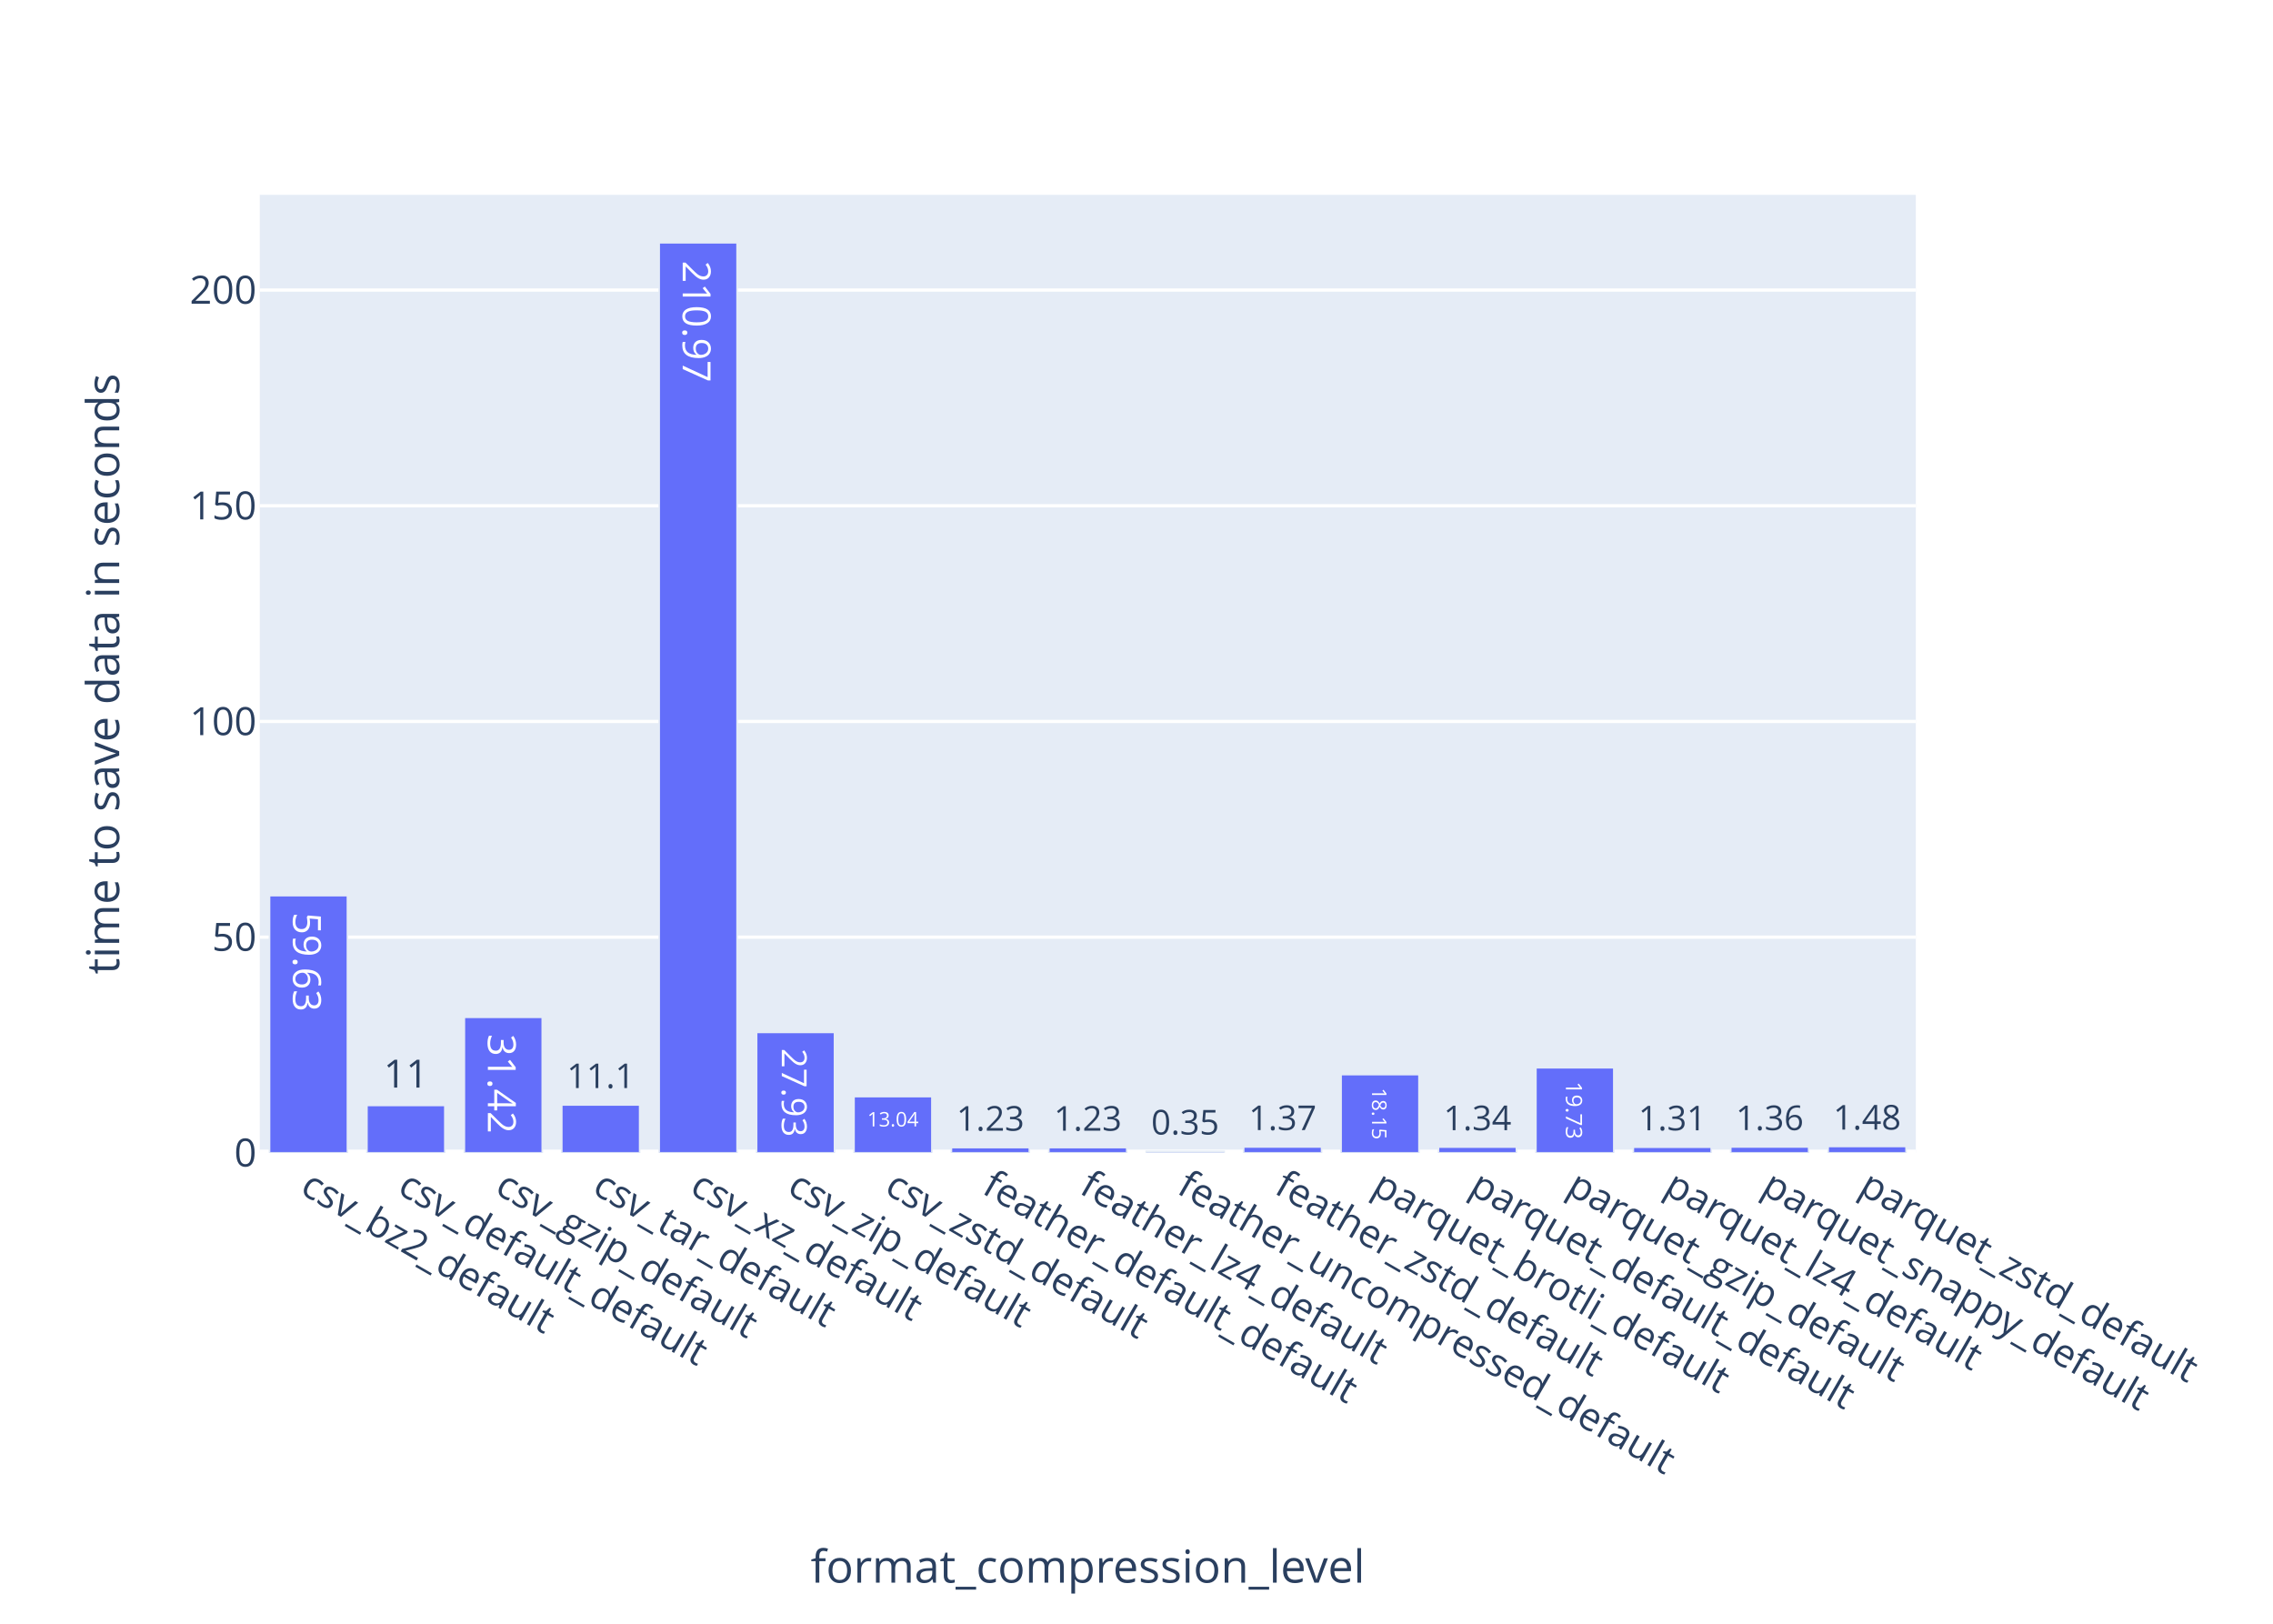
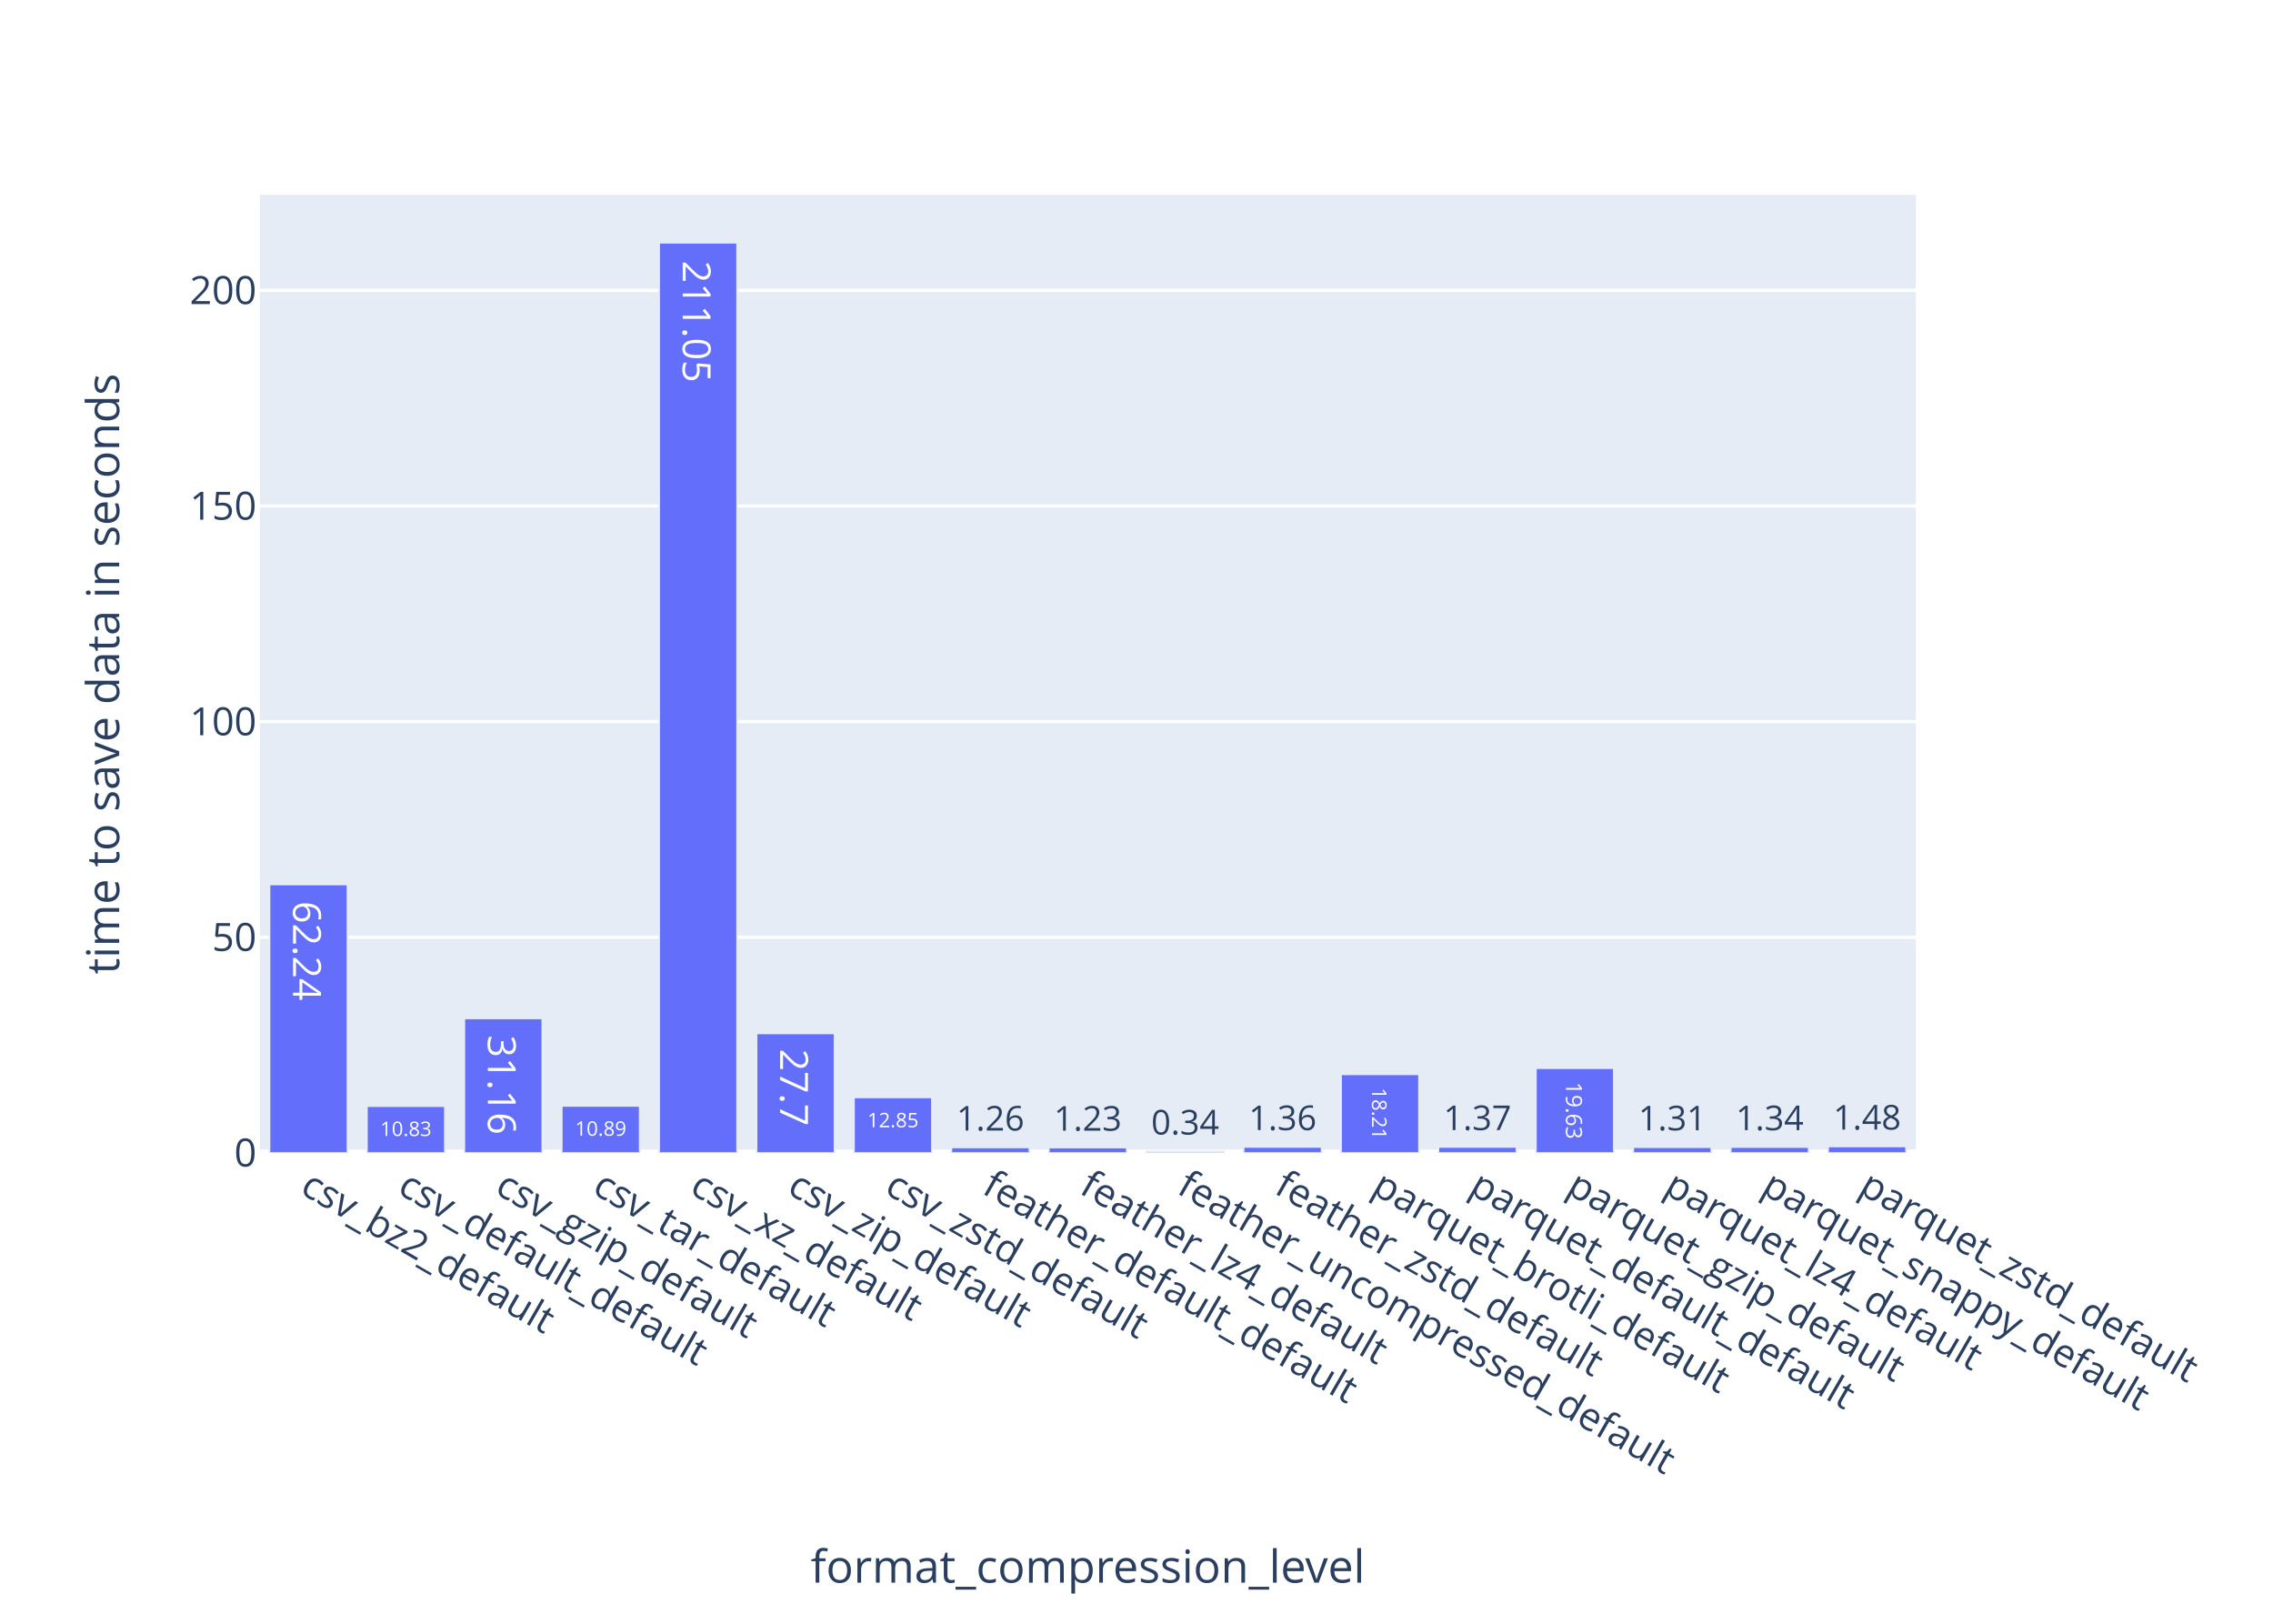
<svg xmlns="http://www.w3.org/2000/svg" class="main-svg" width="700" height="500" style="" viewBox="0 0 700 500">
  <rect x="0" y="0" width="700" height="500" style="fill: rgb(255, 255, 255); fill-opacity: 1;" />
-   <defs id="defs-4a56fd">
+   <defs id="defs-749c5f">
    <g class="clips">
-       <clipPath id="clip4a56fdxyplot" class="plotclip">
+       <clipPath id="clip749c5fxyplot" class="plotclip">
        <rect width="510" height="295" />
      </clipPath>
-       <clipPath class="axesclip" id="clip4a56fdx">
+       <clipPath class="axesclip" id="clip749c5fx">
        <rect x="80" y="0" width="510" height="500" />
      </clipPath>
-       <clipPath class="axesclip" id="clip4a56fdy">
+       <clipPath class="axesclip" id="clip749c5fy">
        <rect x="0" y="60" width="700" height="295" />
      </clipPath>
-       <clipPath class="axesclip" id="clip4a56fdxy">
+       <clipPath class="axesclip" id="clip749c5fxy">
        <rect x="80" y="60" width="510" height="295" />
      </clipPath>
    </g>
    <g class="gradients" />
    <g class="patterns" />
  </defs>
  <g class="bglayer">
    <rect class="bg" x="80" y="60" width="510" height="295" style="fill: rgb(229, 236, 246); fill-opacity: 1; stroke-width: 0;" />
  </g>
  <g class="layer-below">
    <g class="imagelayer" />
    <g class="shapelayer" />
  </g>
  <g class="cartesianlayer">
    <g class="subplot xy">
      <g class="layer-subplot">
        <g class="shapelayer" />
        <g class="imagelayer" />
      </g>
      <g class="minor-gridlayer">
        <g class="x" />
        <g class="y" />
      </g>
      <g class="gridlayer">
        <g class="x" />
        <g class="y">
-           <path class="ygrid crisp" transform="translate(0,288.58)" d="M80,0h510" style="stroke: rgb(255, 255, 255); stroke-opacity: 1; stroke-width: 1px;" />
-           <path class="ygrid crisp" transform="translate(0,222.16)" d="M80,0h510" style="stroke: rgb(255, 255, 255); stroke-opacity: 1; stroke-width: 1px;" />
-           <path class="ygrid crisp" transform="translate(0,155.74)" d="M80,0h510" style="stroke: rgb(255, 255, 255); stroke-opacity: 1; stroke-width: 1px;" />
-           <path class="ygrid crisp" transform="translate(0,89.32)" d="M80,0h510" style="stroke: rgb(255, 255, 255); stroke-opacity: 1; stroke-width: 1px;" />
+           <path class="ygrid crisp" transform="translate(0,288.61)" d="M80,0h510" style="stroke: rgb(255, 255, 255); stroke-opacity: 1; stroke-width: 1px;" />
+           <path class="ygrid crisp" transform="translate(0,222.21)" d="M80,0h510" style="stroke: rgb(255, 255, 255); stroke-opacity: 1; stroke-width: 1px;" />
+           <path class="ygrid crisp" transform="translate(0,155.82)" d="M80,0h510" style="stroke: rgb(255, 255, 255); stroke-opacity: 1; stroke-width: 1px;" />
+           <path class="ygrid crisp" transform="translate(0,89.42)" d="M80,0h510" style="stroke: rgb(255, 255, 255); stroke-opacity: 1; stroke-width: 1px;" />
        </g>
      </g>
      <g class="zerolinelayer">
        <path class="yzl zl crisp" transform="translate(0,355)" d="M80,0h510" style="stroke: rgb(255, 255, 255); stroke-opacity: 1; stroke-width: 2px;" />
      </g>
      <g class="layer-between">
        <g class="shapelayer" />
        <g class="imagelayer" />
      </g>
      <path class="xlines-below" />
      <path class="ylines-below" />
      <g class="overlines-below" />
      <g class="xaxislayer-below" />
      <g class="yaxislayer-below" />
      <g class="overaxes-below" />
-       <g class="plot" transform="translate(80,60)" clip-path="url(#clip4a56fdxyplot)">
+       <g class="plot" transform="translate(80,60)" clip-path="url(#clip749c5fxyplot)">
        <g class="barlayer mlayer">
          <g class="trace bars" style="opacity: 1;">
            <g class="points">
              <g class="point">
-                 <path d="M3,295V215.79H27V295Z" style="vector-effect: none; opacity: 1; stroke-width: 0.5px; fill: rgb(99, 110, 250); fill-opacity: 1; stroke: rgb(229, 236, 246); stroke-opacity: 1;" />
-                 <text class="bartext bartext-inside" text-anchor="middle" data-notex="1" x="0" y="0" style="font-family: 'Open Sans', verdana, arial, sans-serif; font-size: 12px; fill: rgb(255, 255, 255); fill-opacity: 1; white-space: pre;" transform="translate(15,240.9931)rotate(90 0 -4.75)">59.63</text>
-               </g>
-               <g class="point">
-                 <path d="M33,295V280.39H57V295Z" style="vector-effect: none; opacity: 1; stroke-width: 0.5px; fill: rgb(99, 110, 250); fill-opacity: 1; stroke: rgb(229, 236, 246); stroke-opacity: 1;" />
-                 <text class="bartext bartext-outside" text-anchor="middle" data-notex="1" x="0" y="0" style="font-family: 'Open Sans', verdana, arial, sans-serif; font-size: 12px; fill: rgb(42, 63, 95); fill-opacity: 1; white-space: pre;" transform="translate(45,274.89)">11</text>
-               </g>
-               <g class="point">
-                 <path d="M63,295V253.26H87V295Z" style="vector-effect: none; opacity: 1; stroke-width: 0.5px; fill: rgb(99, 110, 250); fill-opacity: 1; stroke: rgb(229, 236, 246); stroke-opacity: 1;" />
-                 <text class="bartext bartext-inside" text-anchor="middle" data-notex="1" x="0" y="0" style="font-family: 'Open Sans', verdana, arial, sans-serif; font-size: 12px; fill: rgb(255, 255, 255); fill-opacity: 1; white-space: pre;" transform="translate(75,278.4631)rotate(90 0 -4.75)">31.42</text>
-               </g>
-               <g class="point">
-                 <path d="M93,295V280.25H117V295Z" style="vector-effect: none; opacity: 1; stroke-width: 0.5px; fill: rgb(99, 110, 250); fill-opacity: 1; stroke: rgb(229, 236, 246); stroke-opacity: 1;" />
-                 <text class="bartext bartext-outside" text-anchor="middle" data-notex="1" x="0" y="0" style="font-family: 'Open Sans', verdana, arial, sans-serif; font-size: 12px; fill: rgb(42, 63, 95); fill-opacity: 1; white-space: pre;" transform="translate(105,275.0507)scale(0.8797251)">11.1</text>
+                 <path d="M3,295V212.35H27V295Z" style="vector-effect: none; opacity: 1; stroke-width: 0.5px; fill: rgb(99, 110, 250); fill-opacity: 1; stroke: rgb(229, 236, 246); stroke-opacity: 1;" />
+                 <text class="bartext bartext-inside" text-anchor="middle" data-notex="1" x="0" y="0" style="font-family: 'Open Sans', verdana, arial, sans-serif; font-size: 12px; fill: rgb(255, 255, 255); fill-opacity: 1; white-space: pre;" transform="translate(15,237.5531)rotate(90 0 -4.75)">62.24</text>
+               </g>
+               <g class="point">
+                 <path d="M33,295V280.62H57V295Z" style="vector-effect: none; opacity: 1; stroke-width: 0.5px; fill: rgb(99, 110, 250); fill-opacity: 1; stroke: rgb(229, 236, 246); stroke-opacity: 1;" />
+                 <text class="bartext bartext-inside" text-anchor="middle" data-notex="1" x="0" y="0" style="font-family: 'Open Sans', verdana, arial, sans-serif; font-size: 12px; fill: rgb(255, 255, 255); fill-opacity: 1; white-space: pre;" transform="translate(45,289.808)scale(0.515667)">10.83</text>
+               </g>
+               <g class="point">
+                 <path d="M63,295V253.62H87V295Z" style="vector-effect: none; opacity: 1; stroke-width: 0.5px; fill: rgb(99, 110, 250); fill-opacity: 1; stroke: rgb(229, 236, 246); stroke-opacity: 1;" />
+                 <text class="bartext bartext-inside" text-anchor="middle" data-notex="1" x="0" y="0" style="font-family: 'Open Sans', verdana, arial, sans-serif; font-size: 12px; fill: rgb(255, 255, 255); fill-opacity: 1; white-space: pre;" transform="translate(75,278.8231)rotate(90 0 -4.75)">31.16</text>
+               </g>
+               <g class="point">
+                 <path d="M93,295V280.54H117V295Z" style="vector-effect: none; opacity: 1; stroke-width: 0.5px; fill: rgb(99, 110, 250); fill-opacity: 1; stroke: rgb(229, 236, 246); stroke-opacity: 1;" />
+                 <text class="bartext bartext-inside" text-anchor="middle" data-notex="1" x="0" y="0" style="font-family: 'Open Sans', verdana, arial, sans-serif; font-size: 12px; fill: rgb(255, 255, 255); fill-opacity: 1; white-space: pre;" transform="translate(105,289.728)scale(0.515667)">10.89</text>
              </g>
              <g class="point">
                <path d="M123,295V14.75H147V295Z" style="vector-effect: none; opacity: 1; stroke-width: 0.5px; fill: rgb(99, 110, 250); fill-opacity: 1; stroke: rgb(229, 236, 246); stroke-opacity: 1;" />
-                 <text class="bartext bartext-inside" text-anchor="middle" data-notex="1" x="0" y="0" style="font-family: 'Open Sans', verdana, arial, sans-serif; font-size: 12px; fill: rgb(255, 255, 255); fill-opacity: 1; white-space: pre;" transform="translate(135,43.76562)rotate(90 0 -4.75)">210.97</text>
-               </g>
-               <g class="point">
-                 <path d="M153,295V257.9H177V295Z" style="vector-effect: none; opacity: 1; stroke-width: 0.5px; fill: rgb(99, 110, 250); fill-opacity: 1; stroke: rgb(229, 236, 246); stroke-opacity: 1;" />
-                 <text class="bartext bartext-inside" text-anchor="middle" data-notex="1" x="0" y="0" style="font-family: 'Open Sans', verdana, arial, sans-serif; font-size: 12px; fill: rgb(255, 255, 255); fill-opacity: 1; white-space: pre;" transform="translate(165,280.6821)scale(0.8909579)rotate(90 0 -4.75)">27.93</text>
-               </g>
-               <g class="point">
-                 <path d="M183,295V277.68H207V295Z" style="vector-effect: none; opacity: 1; stroke-width: 0.5px; fill: rgb(99, 110, 250); fill-opacity: 1; stroke: rgb(229, 236, 246); stroke-opacity: 1;" />
-                 <text class="bartext bartext-inside" text-anchor="middle" data-notex="1" x="0" y="0" style="font-family: 'Open Sans', verdana, arial, sans-serif; font-size: 12px; fill: rgb(255, 255, 255); fill-opacity: 1; white-space: pre;" transform="translate(195,286.868)scale(0.515667)">13.04</text>
-               </g>
-               <g class="point">
-                 <path d="M213,295V293.37H237V295Z" style="vector-effect: none; opacity: 1; stroke-width: 0.5px; fill: rgb(99, 110, 250); fill-opacity: 1; stroke: rgb(229, 236, 246); stroke-opacity: 1;" />
-                 <text class="bartext bartext-outside" text-anchor="middle" data-notex="1" x="0" y="0" style="font-family: 'Open Sans', verdana, arial, sans-serif; font-size: 12px; fill: rgb(42, 63, 95); fill-opacity: 1; white-space: pre;" transform="translate(225,288.1707)scale(0.8797251)">1.23</text>
+                 <text class="bartext bartext-inside" text-anchor="middle" data-notex="1" x="0" y="0" style="font-family: 'Open Sans', verdana, arial, sans-serif; font-size: 12px; fill: rgb(255, 255, 255); fill-opacity: 1; white-space: pre;" transform="translate(135,43.76562)rotate(90 0 -4.75)">211.05</text>
+               </g>
+               <g class="point">
+                 <path d="M153,295V258.22H177V295Z" style="vector-effect: none; opacity: 1; stroke-width: 0.5px; fill: rgb(99, 110, 250); fill-opacity: 1; stroke: rgb(229, 236, 246); stroke-opacity: 1;" />
+                 <text class="bartext bartext-inside" text-anchor="middle" data-notex="1" x="0" y="0" style="font-family: 'Open Sans', verdana, arial, sans-serif; font-size: 12px; fill: rgb(255, 255, 255); fill-opacity: 1; white-space: pre;" transform="translate(165,279.6106)rotate(90 0 -4.75)">27.7</text>
+               </g>
+               <g class="point">
+                 <path d="M183,295V277.94H207V295Z" style="vector-effect: none; opacity: 1; stroke-width: 0.5px; fill: rgb(99, 110, 250); fill-opacity: 1; stroke: rgb(229, 236, 246); stroke-opacity: 1;" />
+                 <text class="bartext bartext-inside" text-anchor="middle" data-notex="1" x="0" y="0" style="font-family: 'Open Sans', verdana, arial, sans-serif; font-size: 12px; fill: rgb(255, 255, 255); fill-opacity: 1; white-space: pre;" transform="translate(195,287.128)scale(0.515667)">12.85</text>
+               </g>
+               <g class="point">
+                 <path d="M213,295V293.33H237V295Z" style="vector-effect: none; opacity: 1; stroke-width: 0.5px; fill: rgb(99, 110, 250); fill-opacity: 1; stroke: rgb(229, 236, 246); stroke-opacity: 1;" />
+                 <text class="bartext bartext-outside" text-anchor="middle" data-notex="1" x="0" y="0" style="font-family: 'Open Sans', verdana, arial, sans-serif; font-size: 12px; fill: rgb(42, 63, 95); fill-opacity: 1; white-space: pre;" transform="translate(225,288.1307)scale(0.8797251)">1.26</text>
              </g>
              <g class="point">
                <path d="M243,295V293.37H267V295Z" style="vector-effect: none; opacity: 1; stroke-width: 0.5px; fill: rgb(99, 110, 250); fill-opacity: 1; stroke: rgb(229, 236, 246); stroke-opacity: 1;" />
                <text class="bartext bartext-outside" text-anchor="middle" data-notex="1" x="0" y="0" style="font-family: 'Open Sans', verdana, arial, sans-serif; font-size: 12px; fill: rgb(42, 63, 95); fill-opacity: 1; white-space: pre;" transform="translate(255,288.1707)scale(0.8797251)">1.23</text>
              </g>
              <g class="point">
-                 <path d="M273,295V294.54H297V295Z" style="vector-effect: none; opacity: 1; stroke-width: 0.5px; fill: rgb(99, 110, 250); fill-opacity: 1; stroke: rgb(229, 236, 246); stroke-opacity: 1;" />
-                 <text class="bartext bartext-outside" text-anchor="middle" data-notex="1" x="0" y="0" style="font-family: 'Open Sans', verdana, arial, sans-serif; font-size: 12px; fill: rgb(42, 63, 95); fill-opacity: 1; white-space: pre;" transform="translate(285,289.3407)scale(0.8797251)">0.35</text>
-               </g>
-               <g class="point">
-                 <path d="M303,295V293.18H327V295Z" style="vector-effect: none; opacity: 1; stroke-width: 0.5px; fill: rgb(99, 110, 250); fill-opacity: 1; stroke: rgb(229, 236, 246); stroke-opacity: 1;" />
-                 <text class="bartext bartext-outside" text-anchor="middle" data-notex="1" x="0" y="0" style="font-family: 'Open Sans', verdana, arial, sans-serif; font-size: 12px; fill: rgb(42, 63, 95); fill-opacity: 1; white-space: pre;" transform="translate(315,287.9807)scale(0.8797251)">1.37</text>
-               </g>
-               <g class="point">
-                 <path d="M333,295V270.89H357V295Z" style="vector-effect: none; opacity: 1; stroke-width: 0.5px; fill: rgb(99, 110, 250); fill-opacity: 1; stroke: rgb(229, 236, 246); stroke-opacity: 1;" />
-                 <text class="bartext bartext-inside" text-anchor="middle" data-notex="1" x="0" y="0" style="font-family: 'Open Sans', verdana, arial, sans-serif; font-size: 12px; fill: rgb(255, 255, 255); fill-opacity: 1; white-space: pre;" transform="translate(345,285.4094)scale(0.5188183)rotate(90 0 -4.75)">18.15</text>
-               </g>
-               <g class="point">
-                 <path d="M363,295V293.22H387V295Z" style="vector-effect: none; opacity: 1; stroke-width: 0.5px; fill: rgb(99, 110, 250); fill-opacity: 1; stroke: rgb(229, 236, 246); stroke-opacity: 1;" />
-                 <text class="bartext bartext-outside" text-anchor="middle" data-notex="1" x="0" y="0" style="font-family: 'Open Sans', verdana, arial, sans-serif; font-size: 12px; fill: rgb(42, 63, 95); fill-opacity: 1; white-space: pre;" transform="translate(375,288.0207)scale(0.8797251)">1.34</text>
-               </g>
-               <g class="point">
-                 <path d="M393,295V268.79H417V295Z" style="vector-effect: none; opacity: 1; stroke-width: 0.5px; fill: rgb(99, 110, 250); fill-opacity: 1; stroke: rgb(229, 236, 246); stroke-opacity: 1;" />
-                 <text class="bartext bartext-inside" text-anchor="middle" data-notex="1" x="0" y="0" style="font-family: 'Open Sans', verdana, arial, sans-serif; font-size: 12px; fill: rgb(255, 255, 255); fill-opacity: 1; white-space: pre;" transform="translate(405,284.6452)scale(0.5789794)rotate(90 0 -4.75)">19.73</text>
+                 <path d="M273,295V294.55H297V295Z" style="vector-effect: none; opacity: 1; stroke-width: 0.5px; fill: rgb(99, 110, 250); fill-opacity: 1; stroke: rgb(229, 236, 246); stroke-opacity: 1;" />
+                 <text class="bartext bartext-outside" text-anchor="middle" data-notex="1" x="0" y="0" style="font-family: 'Open Sans', verdana, arial, sans-serif; font-size: 12px; fill: rgb(42, 63, 95); fill-opacity: 1; white-space: pre;" transform="translate(285,289.3507)scale(0.8797251)">0.34</text>
+               </g>
+               <g class="point">
+                 <path d="M303,295V293.19H327V295Z" style="vector-effect: none; opacity: 1; stroke-width: 0.5px; fill: rgb(99, 110, 250); fill-opacity: 1; stroke: rgb(229, 236, 246); stroke-opacity: 1;" />
+                 <text class="bartext bartext-outside" text-anchor="middle" data-notex="1" x="0" y="0" style="font-family: 'Open Sans', verdana, arial, sans-serif; font-size: 12px; fill: rgb(42, 63, 95); fill-opacity: 1; white-space: pre;" transform="translate(315,287.9907)scale(0.8797251)">1.36</text>
+               </g>
+               <g class="point">
+                 <path d="M333,295V270.82H357V295Z" style="vector-effect: none; opacity: 1; stroke-width: 0.5px; fill: rgb(99, 110, 250); fill-opacity: 1; stroke: rgb(229, 236, 246); stroke-opacity: 1;" />
+                 <text class="bartext bartext-inside" text-anchor="middle" data-notex="1" x="0" y="0" style="font-family: 'Open Sans', verdana, arial, sans-serif; font-size: 12px; fill: rgb(255, 255, 255); fill-opacity: 1; white-space: pre;" transform="translate(345,285.3839)scale(0.5208236)rotate(90 0 -4.75)">18.21</text>
+               </g>
+               <g class="point">
+                 <path d="M363,295V293.18H387V295Z" style="vector-effect: none; opacity: 1; stroke-width: 0.5px; fill: rgb(99, 110, 250); fill-opacity: 1; stroke: rgb(229, 236, 246); stroke-opacity: 1;" />
+                 <text class="bartext bartext-outside" text-anchor="middle" data-notex="1" x="0" y="0" style="font-family: 'Open Sans', verdana, arial, sans-serif; font-size: 12px; fill: rgb(42, 63, 95); fill-opacity: 1; white-space: pre;" transform="translate(375,287.9807)scale(0.8797251)">1.37</text>
+               </g>
+               <g class="point">
+                 <path d="M393,295V268.93H417V295Z" style="vector-effect: none; opacity: 1; stroke-width: 0.5px; fill: rgb(99, 110, 250); fill-opacity: 1; stroke: rgb(229, 236, 246); stroke-opacity: 1;" />
+                 <text class="bartext bartext-inside" text-anchor="middle" data-notex="1" x="0" y="0" style="font-family: 'Open Sans', verdana, arial, sans-serif; font-size: 12px; fill: rgb(255, 255, 255); fill-opacity: 1; white-space: pre;" transform="translate(405,284.6961)scale(0.5749687)rotate(90 0 -4.75)">19.63</text>
              </g>
              <g class="point">
                <path d="M423,295V293.26H447V295Z" style="vector-effect: none; opacity: 1; stroke-width: 0.5px; fill: rgb(99, 110, 250); fill-opacity: 1; stroke: rgb(229, 236, 246); stroke-opacity: 1;" />
                <text class="bartext bartext-outside" text-anchor="middle" data-notex="1" x="0" y="0" style="font-family: 'Open Sans', verdana, arial, sans-serif; font-size: 12px; fill: rgb(42, 63, 95); fill-opacity: 1; white-space: pre;" transform="translate(435,288.0607)scale(0.8797251)">1.31</text>
              </g>
              <g class="point">
-                 <path d="M453,295V293.19H477V295Z" style="vector-effect: none; opacity: 1; stroke-width: 0.5px; fill: rgb(99, 110, 250); fill-opacity: 1; stroke: rgb(229, 236, 246); stroke-opacity: 1;" />
-                 <text class="bartext bartext-outside" text-anchor="middle" data-notex="1" x="0" y="0" style="font-family: 'Open Sans', verdana, arial, sans-serif; font-size: 12px; fill: rgb(42, 63, 95); fill-opacity: 1; white-space: pre;" transform="translate(465,287.9907)scale(0.8797251)">1.36</text>
+                 <path d="M453,295V293.22H477V295Z" style="vector-effect: none; opacity: 1; stroke-width: 0.5px; fill: rgb(99, 110, 250); fill-opacity: 1; stroke: rgb(229, 236, 246); stroke-opacity: 1;" />
+                 <text class="bartext bartext-outside" text-anchor="middle" data-notex="1" x="0" y="0" style="font-family: 'Open Sans', verdana, arial, sans-serif; font-size: 12px; fill: rgb(42, 63, 95); fill-opacity: 1; white-space: pre;" transform="translate(465,288.0207)scale(0.8797251)">1.34</text>
              </g>
              <g class="point">
                <path d="M483,295V293.03H507V295Z" style="vector-effect: none; opacity: 1; stroke-width: 0.5px; fill: rgb(99, 110, 250); fill-opacity: 1; stroke: rgb(229, 236, 246); stroke-opacity: 1;" />
                <text class="bartext bartext-outside" text-anchor="middle" data-notex="1" x="0" y="0" style="font-family: 'Open Sans', verdana, arial, sans-serif; font-size: 12px; fill: rgb(42, 63, 95); fill-opacity: 1; white-space: pre;" transform="translate(495,287.8307)scale(0.8797251)">1.48</text>
              </g>
            </g>
          </g>
        </g>
      </g>
      <g class="overplot" />
      <path class="xlines-above crisp" d="M0,0" style="fill: none;" />
      <path class="ylines-above crisp" d="M0,0" style="fill: none;" />
      <g class="overlines-above" />
      <g class="xaxislayer-above">
        <g class="xtick">
          <text text-anchor="start" x="0" y="368" transform="translate(95,0) rotate(30,0,362)" style="font-family: 'Open Sans', verdana, arial, sans-serif; font-size: 12px; fill: rgb(42, 63, 95); fill-opacity: 1; white-space: pre; opacity: 1;">csv_bz2_default</text>
        </g>
        <g class="xtick">
          <text text-anchor="start" x="0" y="368" transform="translate(125,0) rotate(30,0,362)" style="font-family: 'Open Sans', verdana, arial, sans-serif; font-size: 12px; fill: rgb(42, 63, 95); fill-opacity: 1; white-space: pre; opacity: 1;">csv_default_default</text>
        </g>
        <g class="xtick">
          <text text-anchor="start" x="0" y="368" transform="translate(155,0) rotate(30,0,362)" style="font-family: 'Open Sans', verdana, arial, sans-serif; font-size: 12px; fill: rgb(42, 63, 95); fill-opacity: 1; white-space: pre; opacity: 1;">csv_gzip_default</text>
        </g>
        <g class="xtick">
          <text text-anchor="start" x="0" y="368" transform="translate(185,0) rotate(30,0,362)" style="font-family: 'Open Sans', verdana, arial, sans-serif; font-size: 12px; fill: rgb(42, 63, 95); fill-opacity: 1; white-space: pre; opacity: 1;">csv_tar_default</text>
        </g>
        <g class="xtick">
          <text text-anchor="start" x="0" y="368" transform="translate(215,0) rotate(30,0,362)" style="font-family: 'Open Sans', verdana, arial, sans-serif; font-size: 12px; fill: rgb(42, 63, 95); fill-opacity: 1; white-space: pre; opacity: 1;">csv_xz_default</text>
        </g>
        <g class="xtick">
          <text text-anchor="start" x="0" y="368" transform="translate(245,0) rotate(30,0,362)" style="font-family: 'Open Sans', verdana, arial, sans-serif; font-size: 12px; fill: rgb(42, 63, 95); fill-opacity: 1; white-space: pre; opacity: 1;">csv_zip_default</text>
        </g>
        <g class="xtick">
          <text text-anchor="start" x="0" y="368" transform="translate(275,0) rotate(30,0,362)" style="font-family: 'Open Sans', verdana, arial, sans-serif; font-size: 12px; fill: rgb(42, 63, 95); fill-opacity: 1; white-space: pre; opacity: 1;">csv_zstd_default</text>
        </g>
        <g class="xtick">
          <text text-anchor="start" x="0" y="368" transform="translate(305,0) rotate(30,0,362)" style="font-family: 'Open Sans', verdana, arial, sans-serif; font-size: 12px; fill: rgb(42, 63, 95); fill-opacity: 1; white-space: pre; opacity: 1;">feather_default_default</text>
        </g>
        <g class="xtick">
          <text text-anchor="start" x="0" y="368" transform="translate(335,0) rotate(30,0,362)" style="font-family: 'Open Sans', verdana, arial, sans-serif; font-size: 12px; fill: rgb(42, 63, 95); fill-opacity: 1; white-space: pre; opacity: 1;">feather_lz4_default</text>
        </g>
        <g class="xtick">
          <text text-anchor="start" x="0" y="368" transform="translate(365,0) rotate(30,0,362)" style="font-family: 'Open Sans', verdana, arial, sans-serif; font-size: 12px; fill: rgb(42, 63, 95); fill-opacity: 1; white-space: pre; opacity: 1;">feather_uncompressed_default</text>
        </g>
        <g class="xtick">
          <text text-anchor="start" x="0" y="368" transform="translate(395,0) rotate(30,0,362)" style="font-family: 'Open Sans', verdana, arial, sans-serif; font-size: 12px; fill: rgb(42, 63, 95); fill-opacity: 1; white-space: pre; opacity: 1;">feather_zstd_default</text>
        </g>
        <g class="xtick">
          <text text-anchor="start" x="0" y="368" transform="translate(425,0) rotate(30,0,362)" style="font-family: 'Open Sans', verdana, arial, sans-serif; font-size: 12px; fill: rgb(42, 63, 95); fill-opacity: 1; white-space: pre; opacity: 1;">parquet_brotli_default</text>
        </g>
        <g class="xtick">
          <text text-anchor="start" x="0" y="368" transform="translate(455,0) rotate(30,0,362)" style="font-family: 'Open Sans', verdana, arial, sans-serif; font-size: 12px; fill: rgb(42, 63, 95); fill-opacity: 1; white-space: pre; opacity: 1;">parquet_default_default</text>
        </g>
        <g class="xtick">
          <text text-anchor="start" x="0" y="368" transform="translate(485,0) rotate(30,0,362)" style="font-family: 'Open Sans', verdana, arial, sans-serif; font-size: 12px; fill: rgb(42, 63, 95); fill-opacity: 1; white-space: pre; opacity: 1;">parquet_gzip_default</text>
        </g>
        <g class="xtick">
          <text text-anchor="start" x="0" y="368" transform="translate(515,0) rotate(30,0,362)" style="font-family: 'Open Sans', verdana, arial, sans-serif; font-size: 12px; fill: rgb(42, 63, 95); fill-opacity: 1; white-space: pre; opacity: 1;">parquet_lz4_default</text>
        </g>
        <g class="xtick">
          <text text-anchor="start" x="0" y="368" transform="translate(545,0) rotate(30,0,362)" style="font-family: 'Open Sans', verdana, arial, sans-serif; font-size: 12px; fill: rgb(42, 63, 95); fill-opacity: 1; white-space: pre; opacity: 1;">parquet_snappy_default</text>
        </g>
        <g class="xtick">
          <text text-anchor="start" x="0" y="368" transform="translate(575,0) rotate(30,0,362)" style="font-family: 'Open Sans', verdana, arial, sans-serif; font-size: 12px; fill: rgb(42, 63, 95); fill-opacity: 1; white-space: pre; opacity: 1;">parquet_zstd_default</text>
        </g>
      </g>
      <g class="yaxislayer-above">
        <g class="ytick">
          <text text-anchor="end" x="79" y="4.2" transform="translate(0,355)" style="font-family: 'Open Sans', verdana, arial, sans-serif; font-size: 12px; fill: rgb(42, 63, 95); fill-opacity: 1; white-space: pre; opacity: 1;">0</text>
        </g>
        <g class="ytick">
-           <text text-anchor="end" x="79" y="4.2" style="font-family: 'Open Sans', verdana, arial, sans-serif; font-size: 12px; fill: rgb(42, 63, 95); fill-opacity: 1; white-space: pre; opacity: 1;" transform="translate(0,288.58)">50</text>
-         </g>
-         <g class="ytick">
-           <text text-anchor="end" x="79" y="4.2" style="font-family: 'Open Sans', verdana, arial, sans-serif; font-size: 12px; fill: rgb(42, 63, 95); fill-opacity: 1; white-space: pre; opacity: 1;" transform="translate(0,222.16)">100</text>
-         </g>
-         <g class="ytick">
-           <text text-anchor="end" x="79" y="4.2" style="font-family: 'Open Sans', verdana, arial, sans-serif; font-size: 12px; fill: rgb(42, 63, 95); fill-opacity: 1; white-space: pre; opacity: 1;" transform="translate(0,155.74)">150</text>
-         </g>
-         <g class="ytick">
-           <text text-anchor="end" x="79" y="4.2" style="font-family: 'Open Sans', verdana, arial, sans-serif; font-size: 12px; fill: rgb(42, 63, 95); fill-opacity: 1; white-space: pre; opacity: 1;" transform="translate(0,89.32)">200</text>
+           <text text-anchor="end" x="79" y="4.2" style="font-family: 'Open Sans', verdana, arial, sans-serif; font-size: 12px; fill: rgb(42, 63, 95); fill-opacity: 1; white-space: pre; opacity: 1;" transform="translate(0,288.61)">50</text>
+         </g>
+         <g class="ytick">
+           <text text-anchor="end" x="79" y="4.2" style="font-family: 'Open Sans', verdana, arial, sans-serif; font-size: 12px; fill: rgb(42, 63, 95); fill-opacity: 1; white-space: pre; opacity: 1;" transform="translate(0,222.21)">100</text>
+         </g>
+         <g class="ytick">
+           <text text-anchor="end" x="79" y="4.2" style="font-family: 'Open Sans', verdana, arial, sans-serif; font-size: 12px; fill: rgb(42, 63, 95); fill-opacity: 1; white-space: pre; opacity: 1;" transform="translate(0,155.82)">150</text>
+         </g>
+         <g class="ytick">
+           <text text-anchor="end" x="79" y="4.2" style="font-family: 'Open Sans', verdana, arial, sans-serif; font-size: 12px; fill: rgb(42, 63, 95); fill-opacity: 1; white-space: pre; opacity: 1;" transform="translate(0,89.42)">200</text>
        </g>
      </g>
      <g class="overaxes-above" />
    </g>
  </g>
  <g class="polarlayer" />
  <g class="smithlayer" />
  <g class="ternarylayer" />
  <g class="geolayer" />
  <g class="funnelarealayer" />
  <g class="pielayer" />
  <g class="iciclelayer" />
  <g class="treemaplayer" />
  <g class="sunburstlayer" />
  <g class="glimages" />
-   <defs id="topdefs-4a56fd">
+   <defs id="topdefs-749c5f">
    <g class="clips" />
  </defs>
  <g class="layer-above">
    <g class="imagelayer" />
    <g class="shapelayer" />
  </g>
  <g class="infolayer">
    <g class="g-gtitle" />
    <g class="g-xtitle">
      <text class="xtitle" x="335" y="487.341" text-anchor="middle" style="font-family: 'Open Sans', verdana, arial, sans-serif; font-size: 14px; fill: rgb(42, 63, 95); opacity: 1; white-space: pre;">format_compression_level</text>
    </g>
    <g class="g-ytitle">
      <text class="ytitle" transform="rotate(-90,36.70938,207.5)" x="36.709" y="207.5" text-anchor="middle" style="font-family: 'Open Sans', verdana, arial, sans-serif; font-size: 14px; fill: rgb(42, 63, 95); opacity: 1; white-space: pre;">time to save data in seconds</text>
    </g>
  </g>
</svg>
